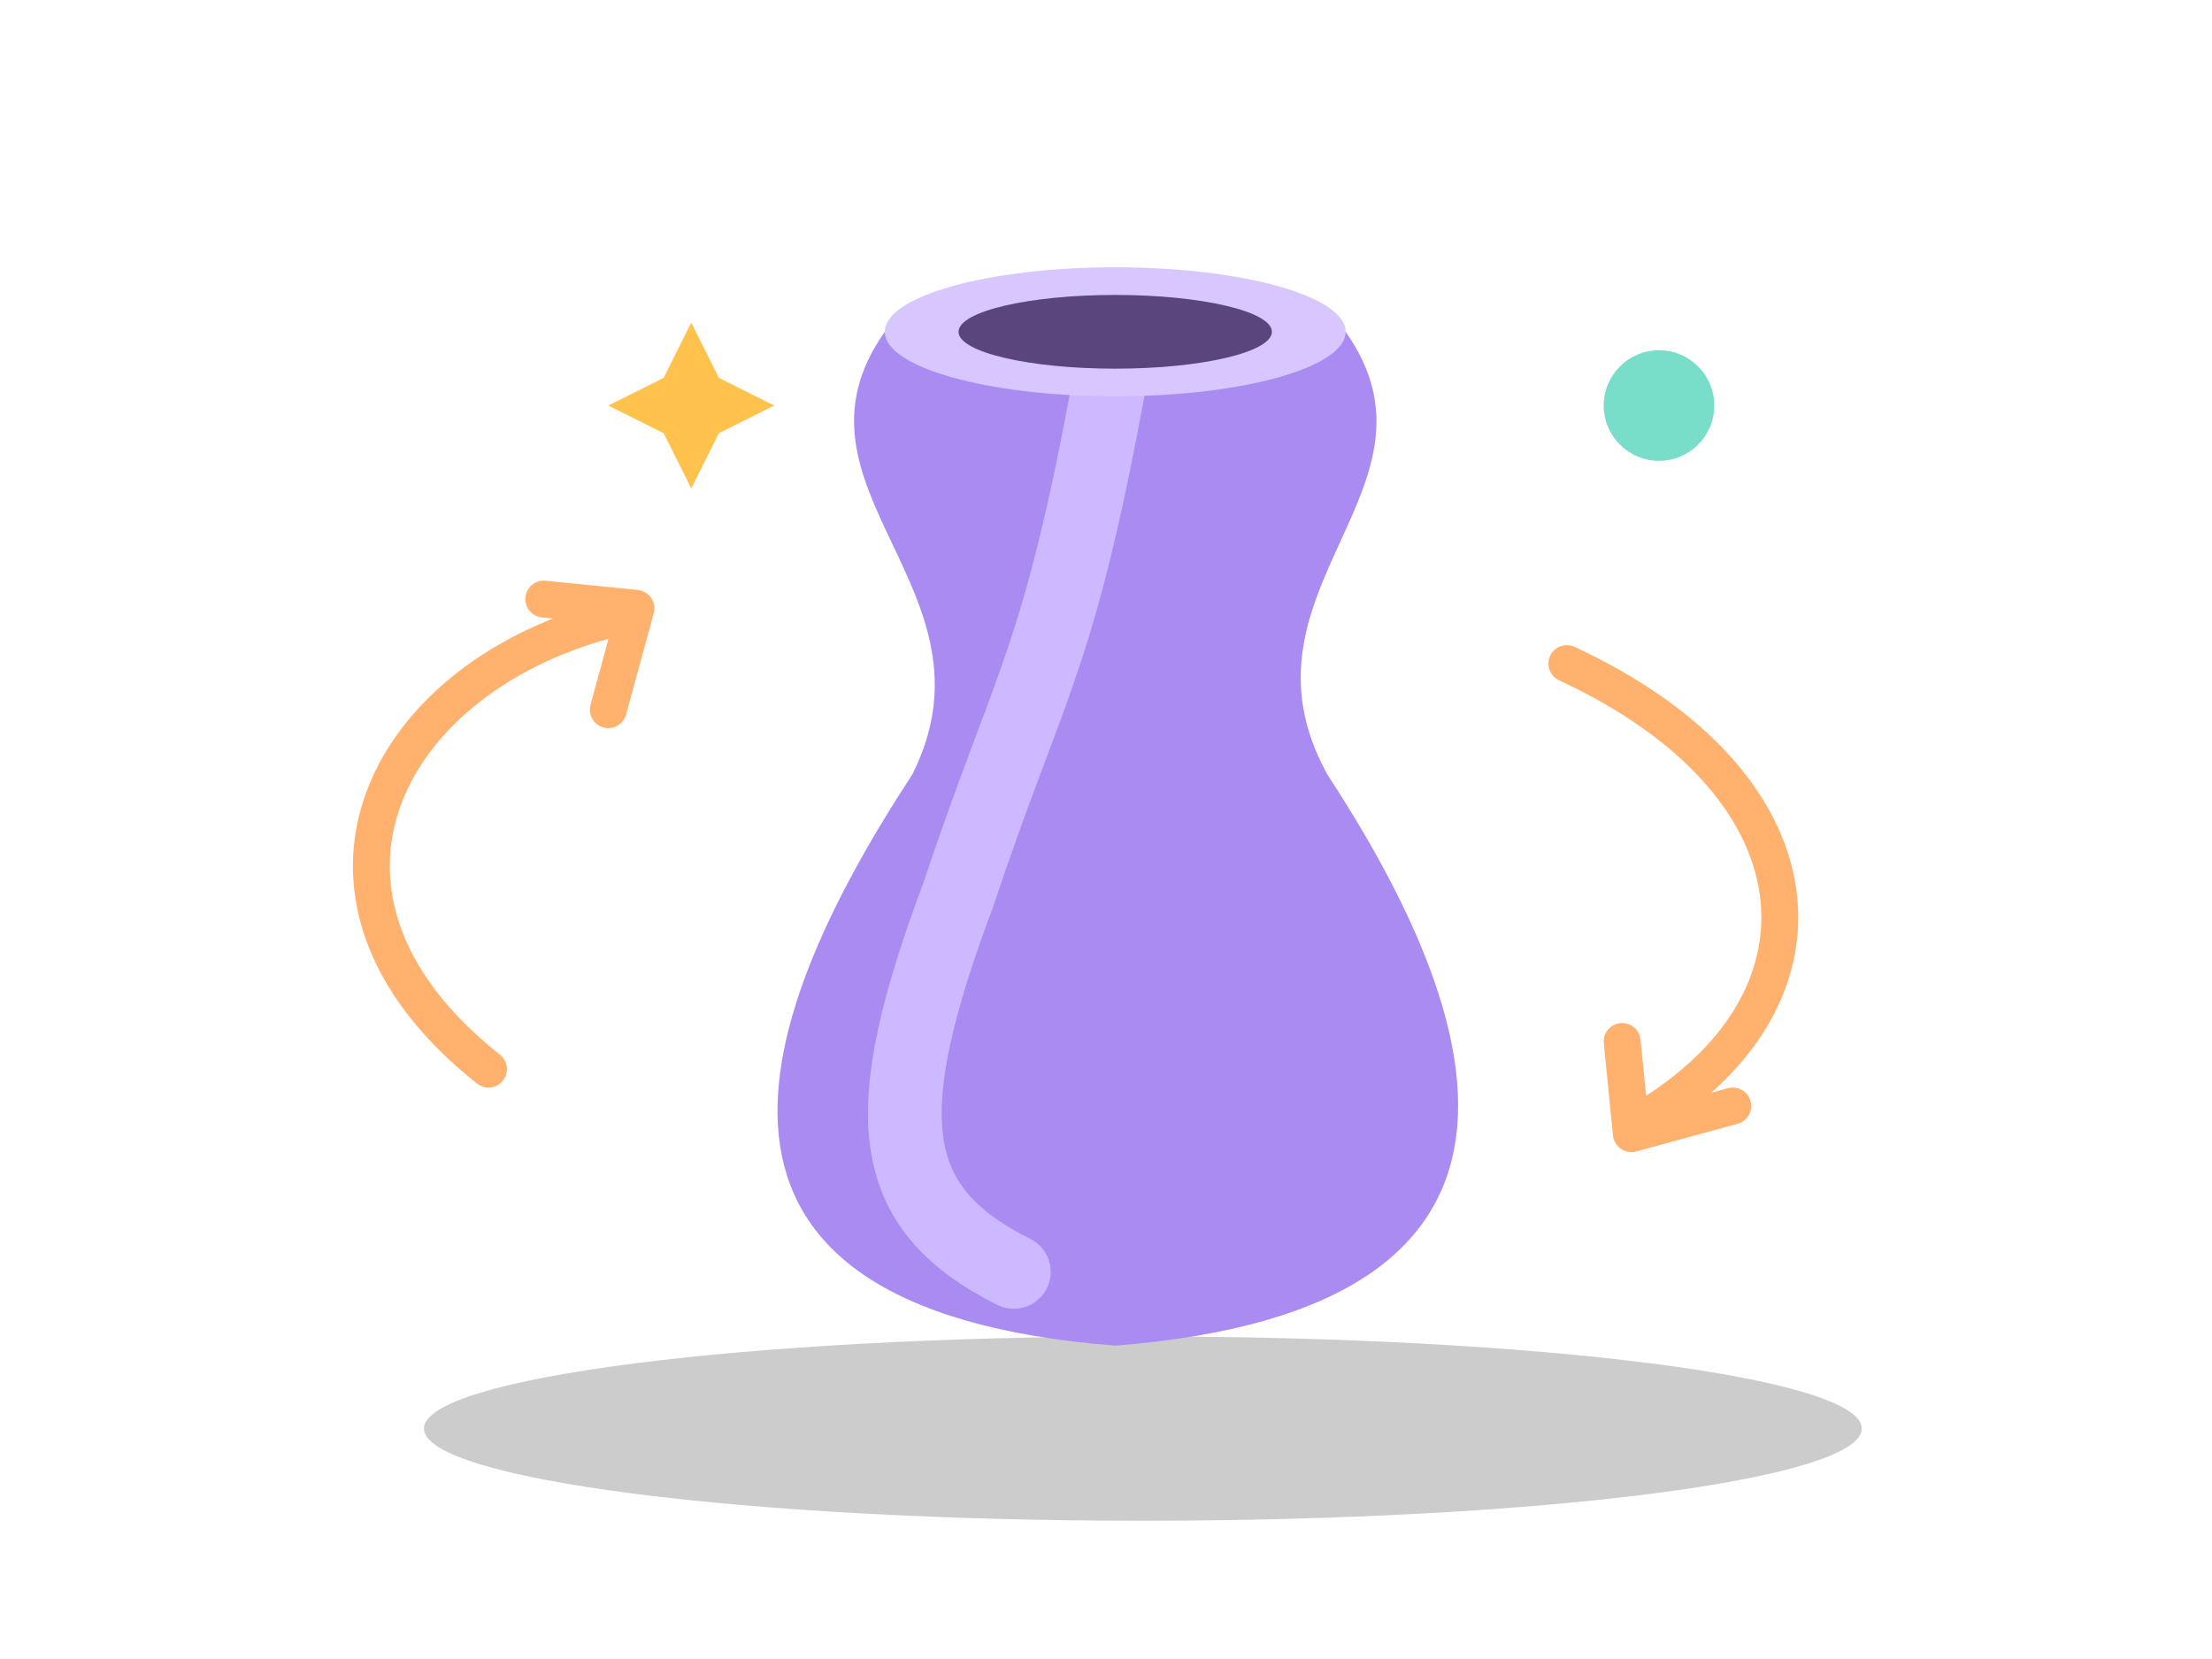
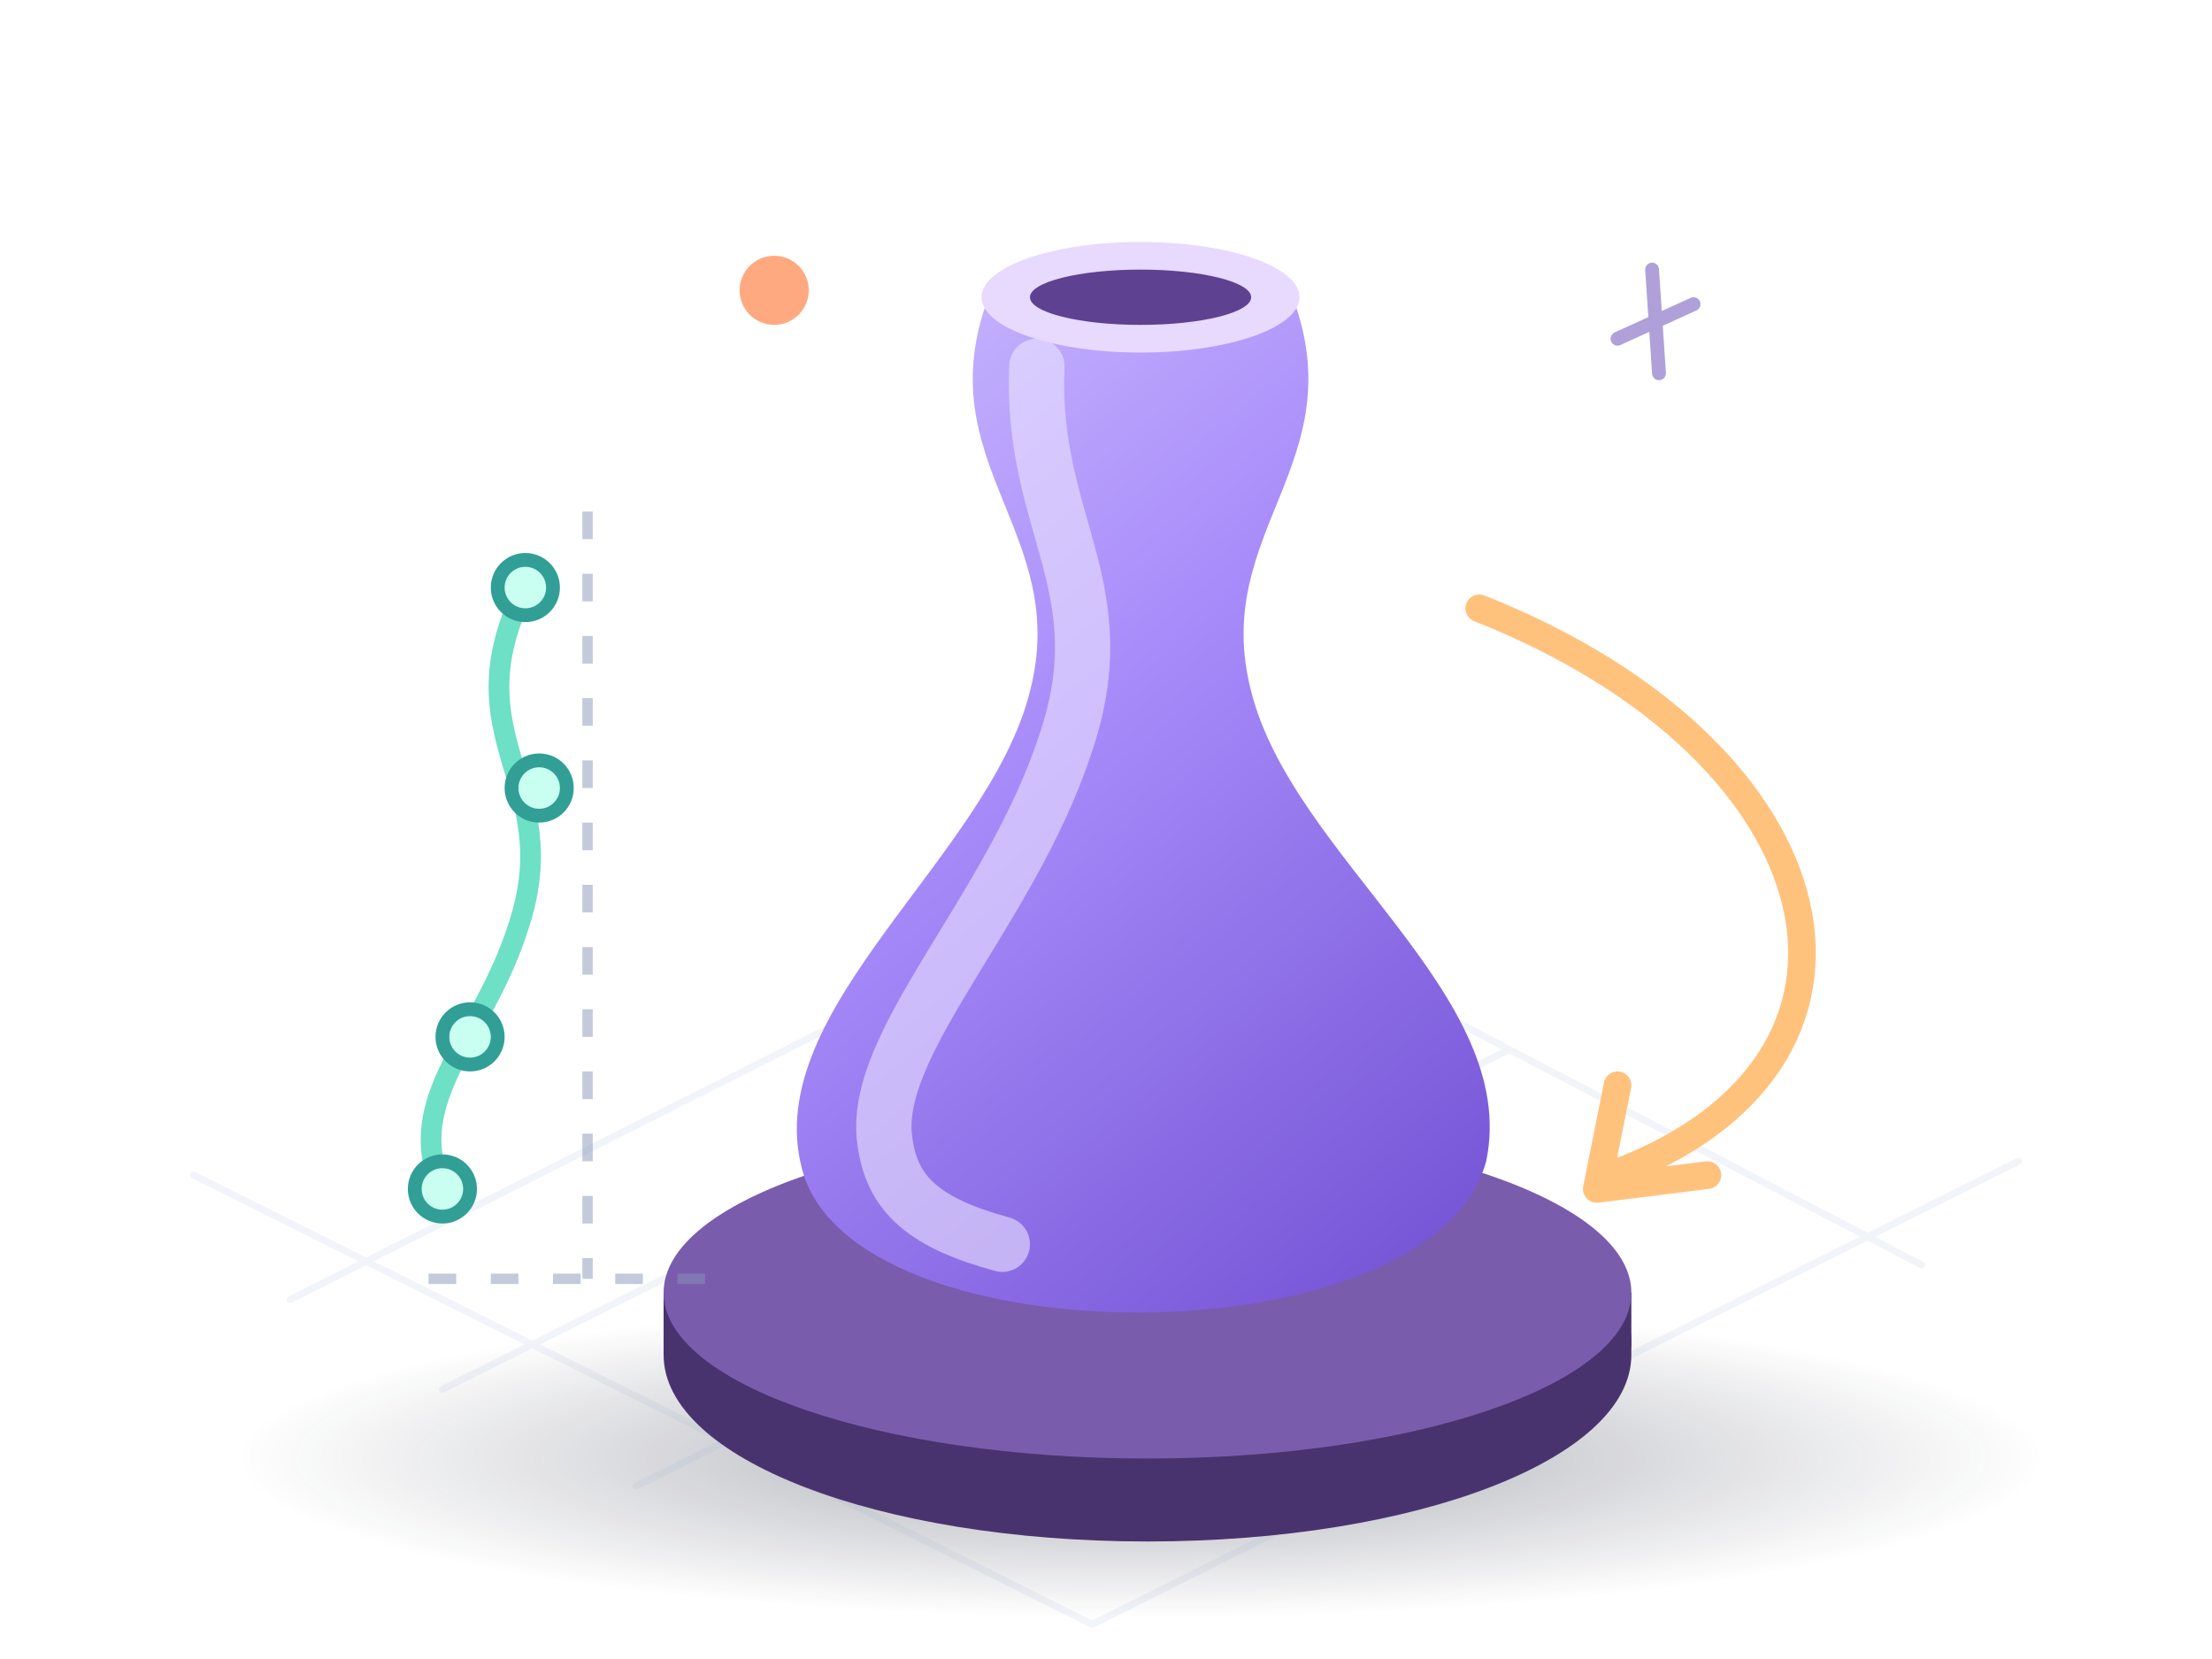
- <svg xmlns="http://www.w3.org/2000/svg" viewBox="0 0 240 180">
-   <ellipse cx="124" cy="155" rx="78" ry="10" fill="#000" opacity=".2" />
-   <path d="M96 36c-12 17 13 28 3 48-17 26-29 58 22 62 51-4 40-36 23-62-11-20 14-31 2-48z" fill="#a98bf2" />
-   <path d="M121 38c-6 34-9 35-17 59-9 24-8 34 6 41" fill="none" stroke="#cdb9ff" stroke-width="8" stroke-linecap="round" />
-   <ellipse cx="121" cy="36" rx="25" ry="7" fill="#d8c7ff" />
-   <ellipse cx="121" cy="36" rx="17" ry="4" fill="#5a467d" />
-   <path d="M53 116c-24-19-11-43 14-49m-8-2 10 1-3 11M170 72c28 13 30 36 9 49m9-1-11 3-1-10" fill="none" stroke="#ffb16d" stroke-width="4" stroke-linecap="round" stroke-linejoin="round" />
-   <circle cx="180" cy="44" r="6" fill="#79dec9" />
-   <path d="m75 35 3 6 6 3-6 3-3 6-3-6-6-3 6-3z" fill="#ffc34d" />
+ <svg xmlns="http://www.w3.org/2000/svg" viewBox="0 0 320 240" fill="none">
+   <defs>
+     <linearGradient id="violet" x1="80" y1="30" x2="230" y2="210" gradientUnits="userSpaceOnUse">
+       <stop stop-color="#DAD0FF" />
+       <stop offset=".45" stop-color="#A78BFA" />
+       <stop offset="1" stop-color="#6441C8" />
+     </linearGradient>
+     <linearGradient id="mint" x1="80" y1="30" x2="220" y2="210" gradientUnits="userSpaceOnUse">
+       <stop stop-color="#C4FFF0" />
+       <stop offset=".5" stop-color="#50DCC0" />
+       <stop offset="1" stop-color="#168D91" />
+     </linearGradient>
+     <linearGradient id="orange" x1="80" y1="50" x2="220" y2="210" gradientUnits="userSpaceOnUse">
+       <stop stop-color="#FFE7AD" />
+       <stop offset=".5" stop-color="#FFB368" />
+       <stop offset="1" stop-color="#EE6D59" />
+     </linearGradient>
+     <linearGradient id="ink" x1="90" y1="80" x2="220" y2="210" gradientUnits="userSpaceOnUse">
+       <stop stop-color="#526785" />
+       <stop offset="1" stop-color="#27374F" />
+     </linearGradient>
+     <radialGradient id="shadow">
+       <stop stop-color="#10152B" stop-opacity=".35" />
+       <stop offset="1" stop-color="#10152B" stop-opacity="0" />
+     </radialGradient>
+   </defs>
+   <ellipse cx="165" cy="211" rx="130" ry="23" fill="url(#shadow)" />
+   <path d="M28 170 158 235 292 168M42 188 167 125 278 183M64 201 190 138M92 215 218 152" stroke="#99ABC9" stroke-opacity=".13" stroke-linecap="round" />
+   <ellipse cx="166" cy="194" rx="70" ry="24" fill="#53407D" />
+   <path d="M96 187v9c0 15 31 27 70 27s70-12 70-27v-9z" fill="#49336F" />
+   <ellipse cx="166" cy="187" rx="70" ry="24" fill="#7A5CAD" />
+   <path d="M143 43c-9 24 12 34 6 57-6 24-39 46-33 69 7 28 91 28 99-1 5-24-28-44-34-68-6-23 15-33 6-57z" fill="url(#violet)" />
+   <path d="M150 53c-1 23 12 32 4 55-8 24-28 43-26 57 1 8 6 12 17 15" stroke="#EBE2FF" stroke-opacity=".6" stroke-width="8" stroke-linecap="round" />
+   <ellipse cx="165" cy="43" rx="23" ry="8" fill="#E8D9FF" />
+   <ellipse cx="165" cy="43" rx="16" ry="4" fill="#5F4192" />
+   <path d="M85 74V185M62 185h45" stroke="#8797B9" stroke-opacity=".5" stroke-width="1.5" stroke-dasharray="4 5" />
+   <path d="M76 85c-11 22 6 28-1 49-5 16-17 25-11 38" stroke="#6DE0C5" stroke-width="3" stroke-linecap="round" />
+   <g fill="#C9FFF0" stroke="#319F96" stroke-width="2">
+     <circle cx="76" cy="85" r="4" />
+     <circle cx="78" cy="114" r="4" />
+     <circle cx="68" cy="150" r="4" />
+     <circle cx="64" cy="172" r="4" />
+   </g>
+   <path d="M214 88c53 21 63 66 19 82m1-13-3 15 16-2" stroke="#FFC27D" stroke-width="4" stroke-linecap="round" stroke-linejoin="round" />
+   <path d="m234 49 11-5m-6-5 1 15" stroke="#AFA0DA" stroke-width="2" stroke-linecap="round" />
+   <circle cx="112" cy="42" r="5" fill="#FFA980" />
</svg>
